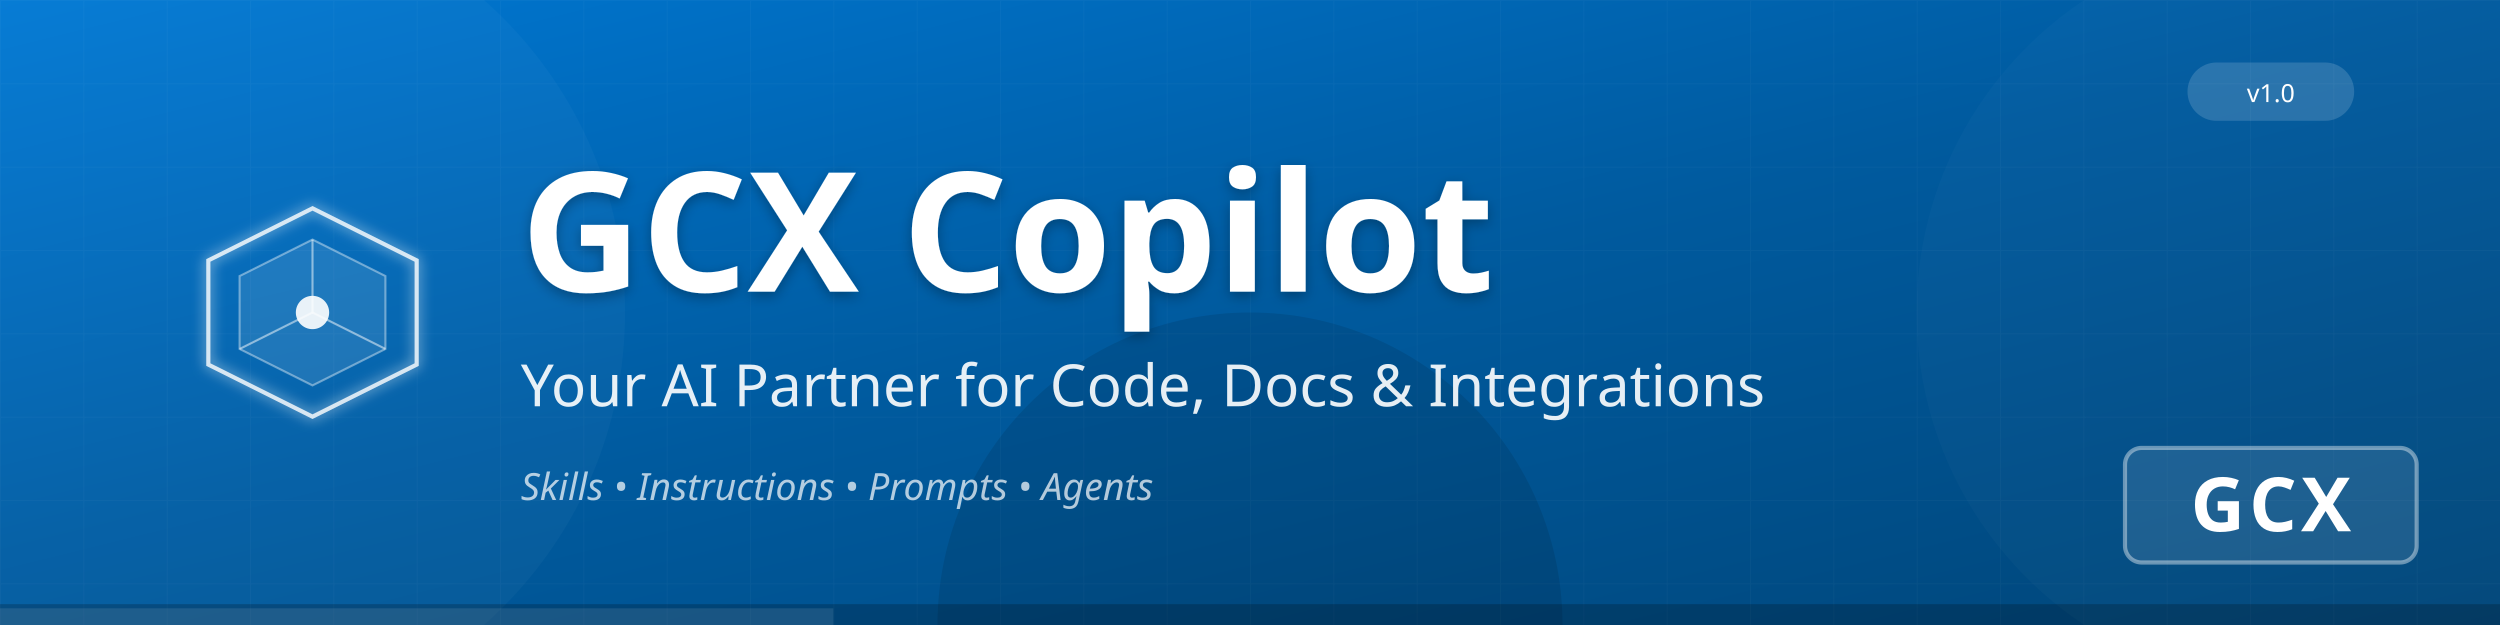
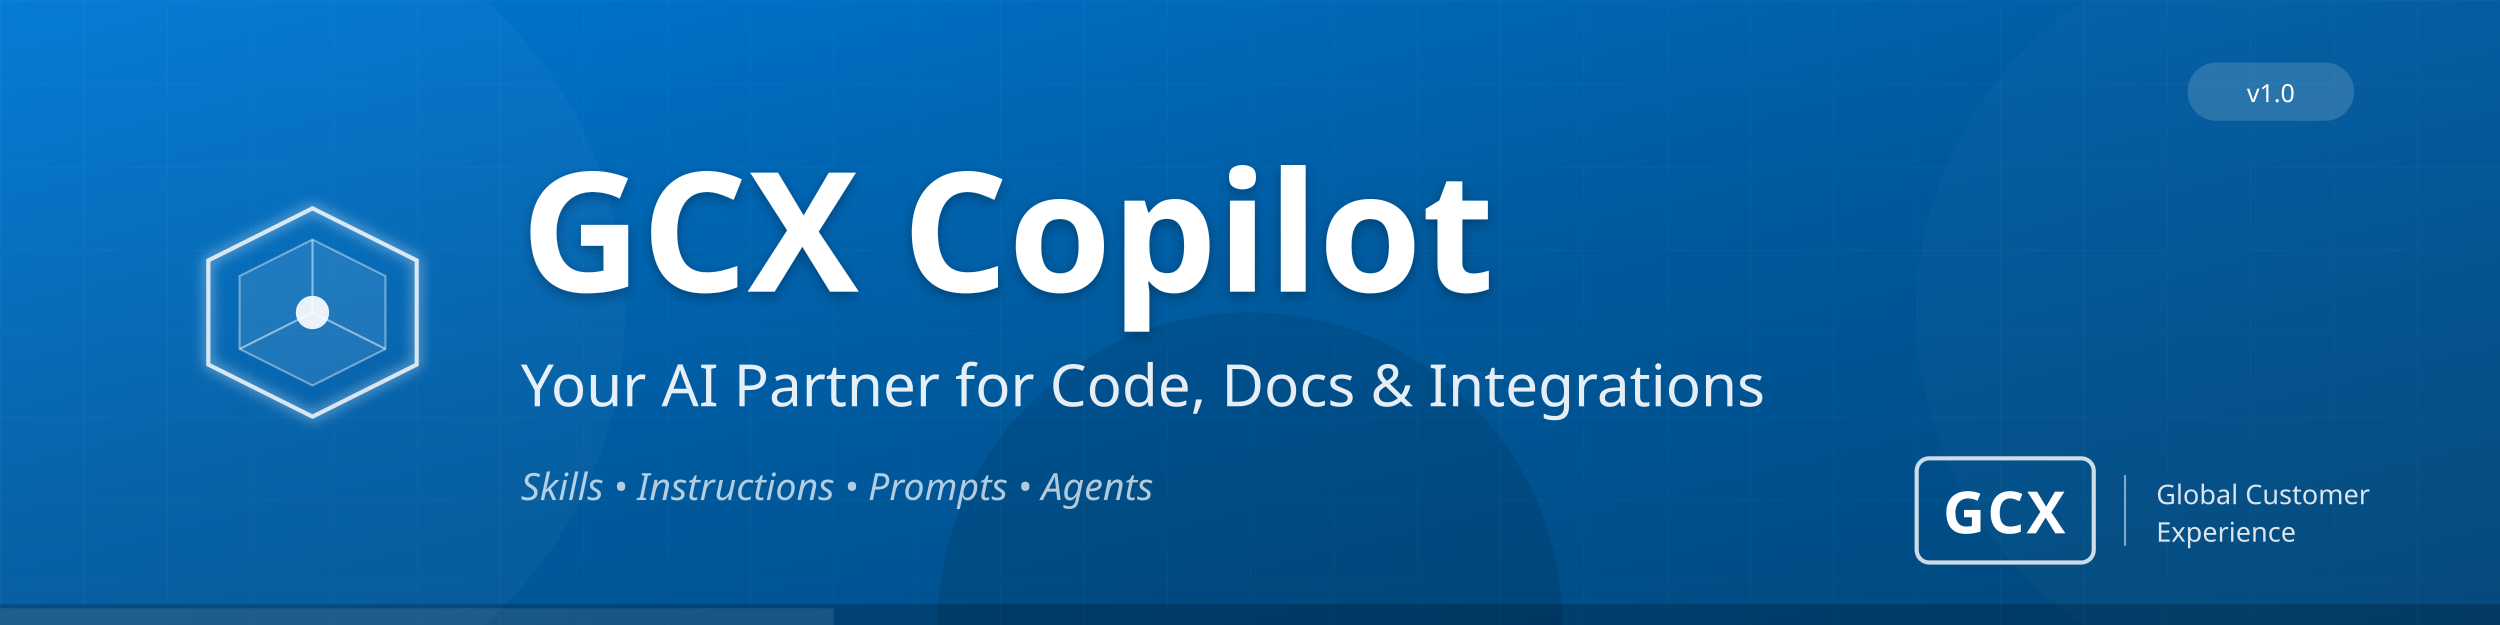
<svg xmlns="http://www.w3.org/2000/svg" viewBox="0 0 1200 300" width="1200" height="300">
  <defs>
    <linearGradient id="msGradient" x1="0%" y1="0%" x2="100%" y2="100%">
      <stop offset="0%" style="stop-color:#0078D4;stop-opacity:1" />
      <stop offset="50%" style="stop-color:#005a9e;stop-opacity:1" />
      <stop offset="100%" style="stop-color:#004578;stop-opacity:1" />
    </linearGradient>
    <pattern id="grid" width="40" height="40" patternUnits="userSpaceOnUse">
      <path d="M 40 0 L 0 0 0 40" fill="none" stroke="rgba(255,255,255,0.03)" stroke-width="1" />
    </pattern>
    <filter id="glow" x="-50%" y="-50%" width="200%" height="200%">
      <feGaussianBlur stdDeviation="3" result="coloredBlur" />
      <feMerge>
        <feMergeNode in="coloredBlur" />
        <feMergeNode in="SourceGraphic" />
      </feMerge>
    </filter>
    <filter id="textShadow" x="-20%" y="-20%" width="140%" height="140%">
      <feDropShadow dx="0" dy="2" stdDeviation="3" flood-color="#000" flood-opacity="0.3" />
    </filter>
  </defs>
  <rect width="1200" height="300" fill="url(#msGradient)" />
  <rect width="1200" height="300" fill="url(#grid)" />
  <circle cx="100" cy="150" r="200" fill="rgba(255,255,255,0.03)" />
  <circle cx="1100" cy="150" r="180" fill="rgba(255,255,255,0.02)" />
  <circle cx="600" cy="300" r="150" fill="rgba(0,0,0,0.1)" />
  <g transform="translate(100, 100)">
    <polygon points="50,0 100,25 100,75 50,100 0,75 0,25" fill="none" stroke="rgba(255,255,255,0.8)" stroke-width="2" filter="url(#glow)" />
    <polygon points="50,15 85,32.5 85,67.5 50,85 15,67.5 15,32.5" fill="rgba(255,255,255,0.1)" stroke="rgba(255,255,255,0.4)" stroke-width="1" />
    <circle cx="50" cy="50" r="8" fill="white" opacity="0.9" />
    <line x1="50" y1="50" x2="50" y2="15" stroke="rgba(255,255,255,0.5)" stroke-width="1" />
    <line x1="50" y1="50" x2="85" y2="67.5" stroke="rgba(255,255,255,0.5)" stroke-width="1" />
    <line x1="50" y1="50" x2="15" y2="67.5" stroke="rgba(255,255,255,0.5)" stroke-width="1" />
  </g>
  <text x="250" y="140" font-family="Segoe UI, system-ui, sans-serif" font-size="80" font-weight="700" fill="white" filter="url(#textShadow)">
    GCX Copilot
  </text>
  <text x="250" y="195" font-family="Segoe UI, system-ui, sans-serif" font-size="28" fill="rgba(255,255,255,0.9)">
    Your AI Partner for Code, Docs &amp; Integrations
  </text>
  <text x="250" y="240" font-family="Segoe UI, system-ui, sans-serif" font-size="18" fill="rgba(255,255,255,0.7)" font-style="italic">
    Skills • Instructions • Prompts • Agents
  </text>
  <g transform="translate(1050, 30)">
    <rect x="0" y="0" width="80" height="28" rx="14" fill="rgba(255,255,255,0.15)" />
    <text x="40" y="19" font-family="Segoe UI, system-ui, sans-serif" font-size="12" fill="white" text-anchor="middle">
      v1.0
    </text>
  </g>
-   <g transform="translate(1020, 215)">
-     <rect x="0" y="0" width="140" height="55" rx="8" ry="8" fill="rgba(255,255,255,0.1)" stroke="rgba(255,255,255,0.4)" stroke-width="2" />
-     <text x="70" y="40" font-family="Segoe UI, system-ui, sans-serif" font-size="36" font-weight="700" fill="white" text-anchor="middle" letter-spacing="2">
+   <g transform="translate(920, 220)">
+     <rect x="0" y="0" width="85" height="50" rx="6" ry="6" fill="none" stroke="rgba(255,255,255,0.8)" stroke-width="2" />
+     <text x="42" y="36" font-family="Segoe UI, system-ui, sans-serif" font-size="28" font-weight="700" fill="white" text-anchor="middle" letter-spacing="1">
      GCX
+     </text>
+     <line x1="100" y1="8" x2="100" y2="42" stroke="rgba(255,255,255,0.5)" stroke-width="1" />
+     <text x="115" y="22" font-family="Segoe UI, system-ui, sans-serif" font-size="13" font-weight="400" fill="rgba(255,255,255,0.85)">
+       Global Customer
+     </text>
+     <text x="115" y="40" font-family="Segoe UI, system-ui, sans-serif" font-size="13" font-weight="400" fill="rgba(255,255,255,0.85)">
+       Experience
    </text>
  </g>
  <rect x="0" y="290" width="1200" height="10" fill="rgba(0,0,0,0.2)" />
  <rect x="0" y="292" width="400" height="8" fill="rgba(255,255,255,0.1)" />
</svg>
